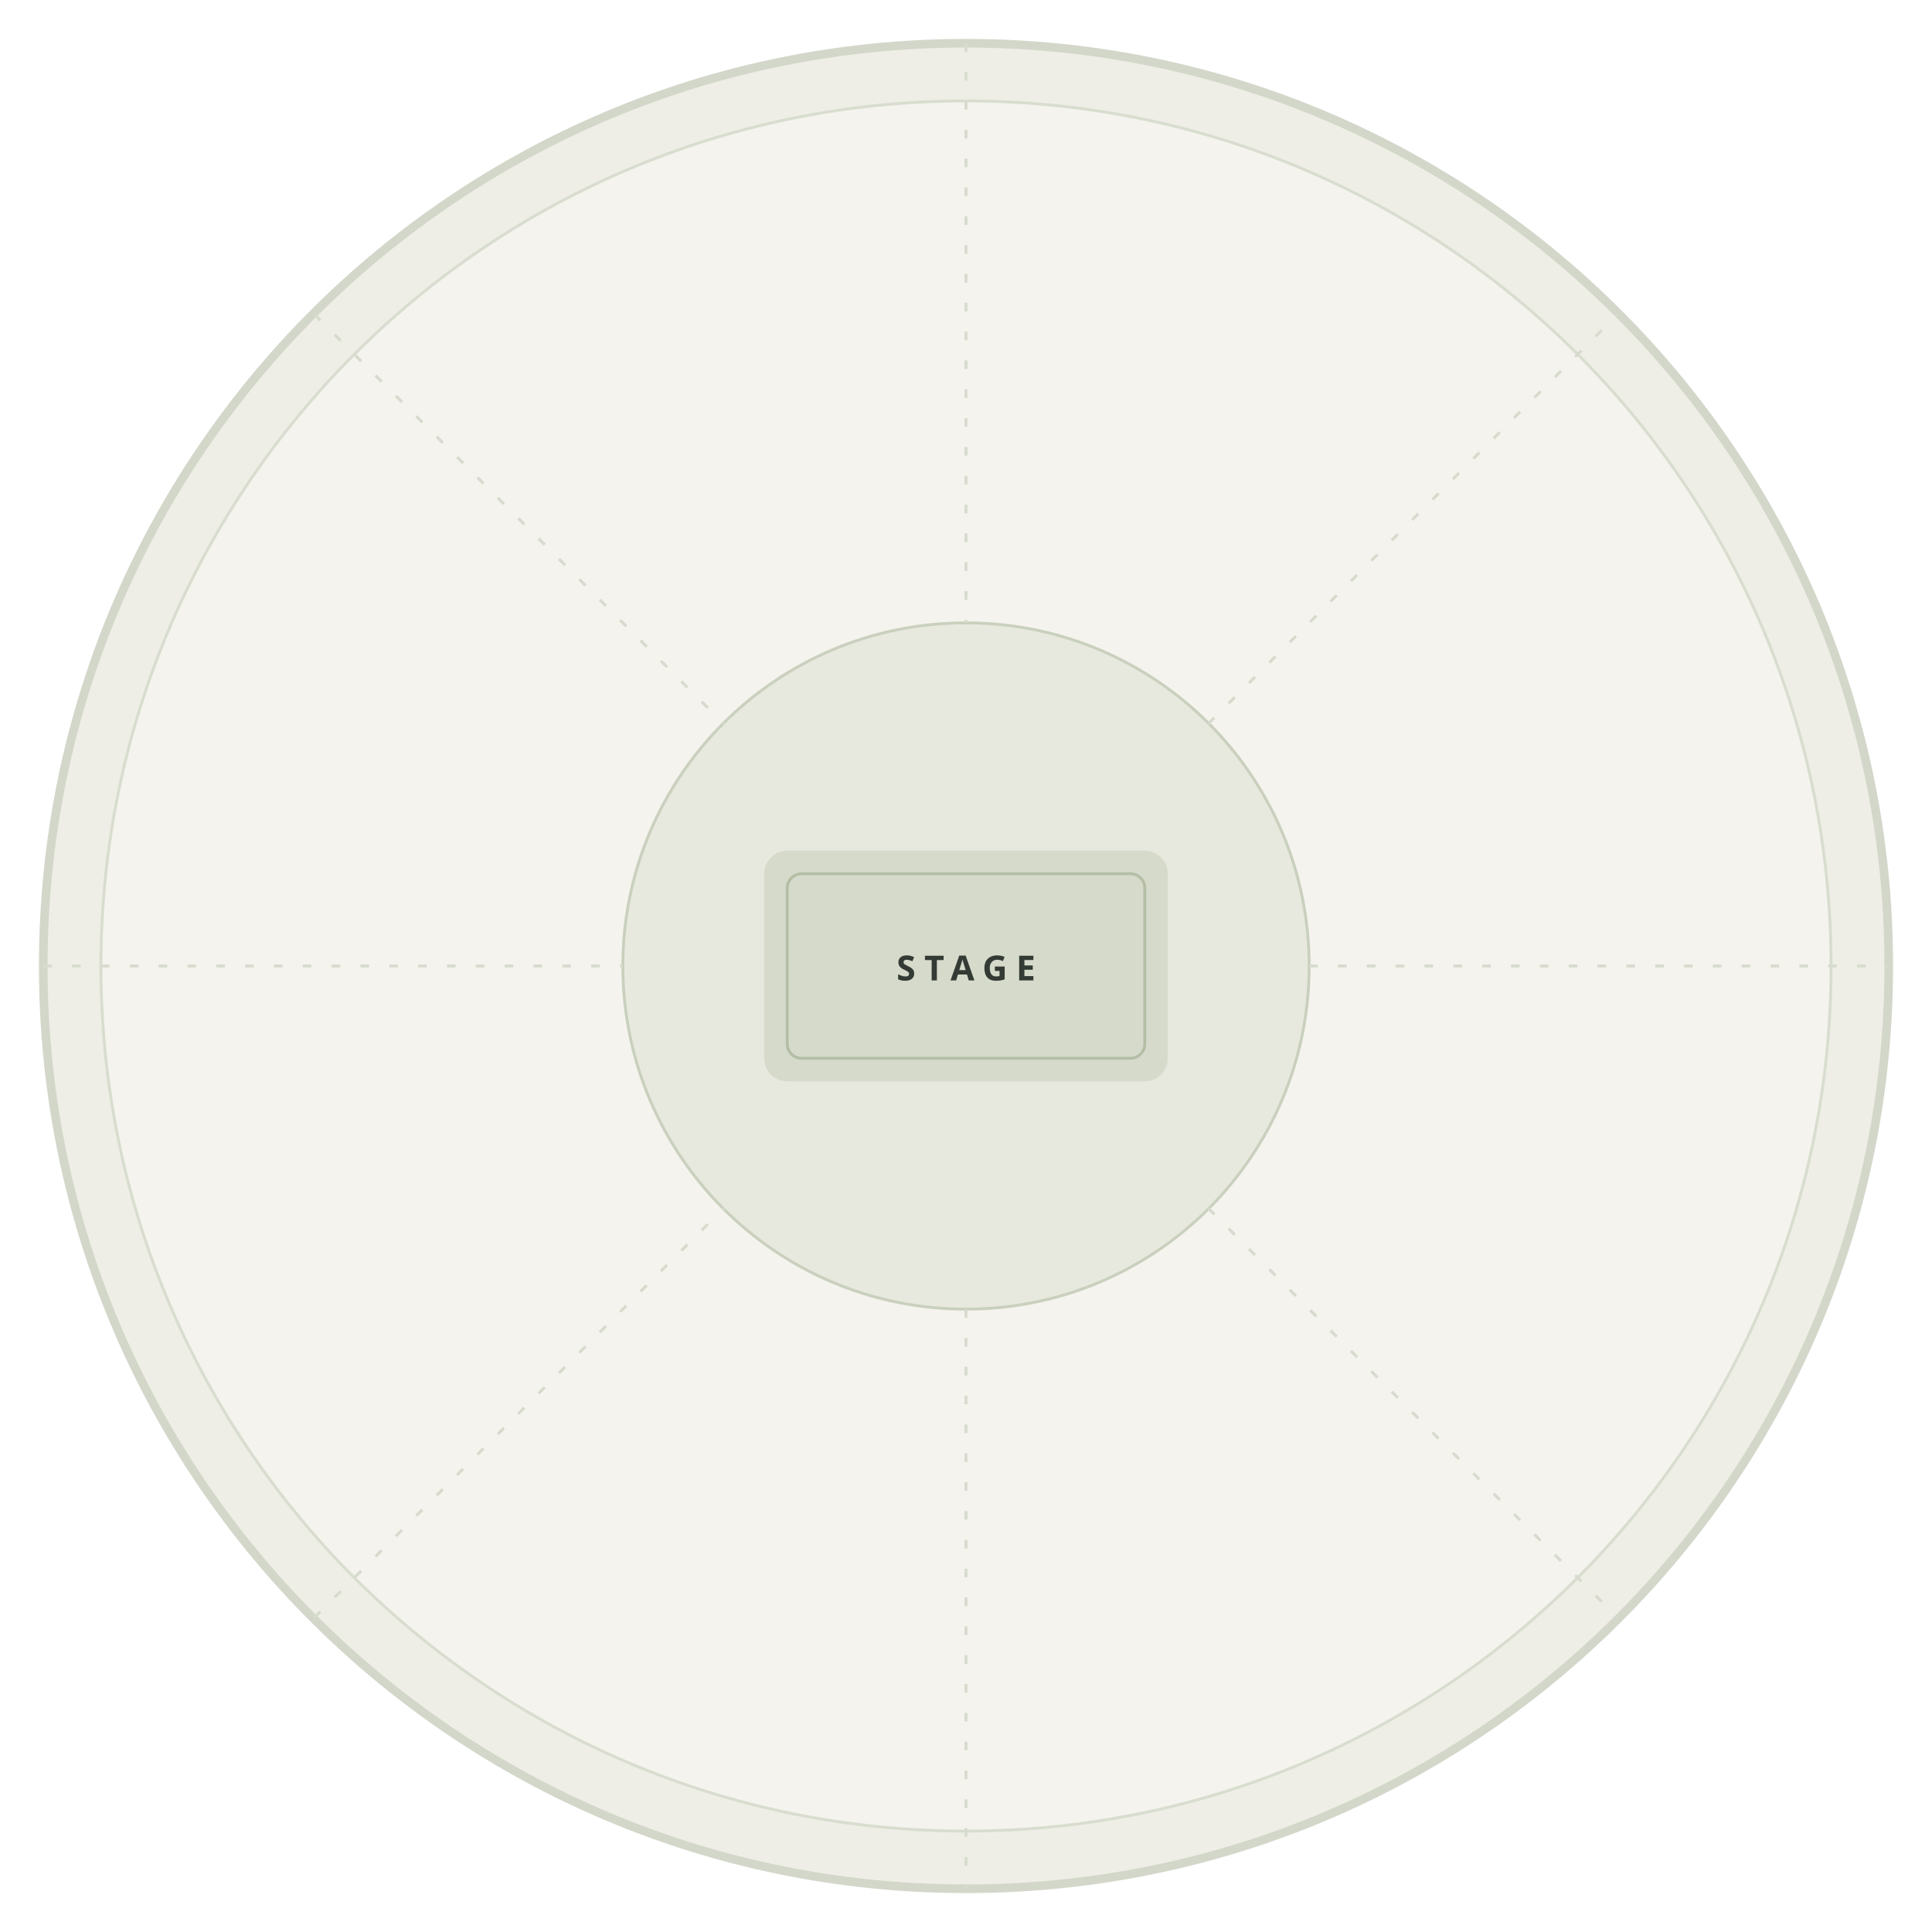
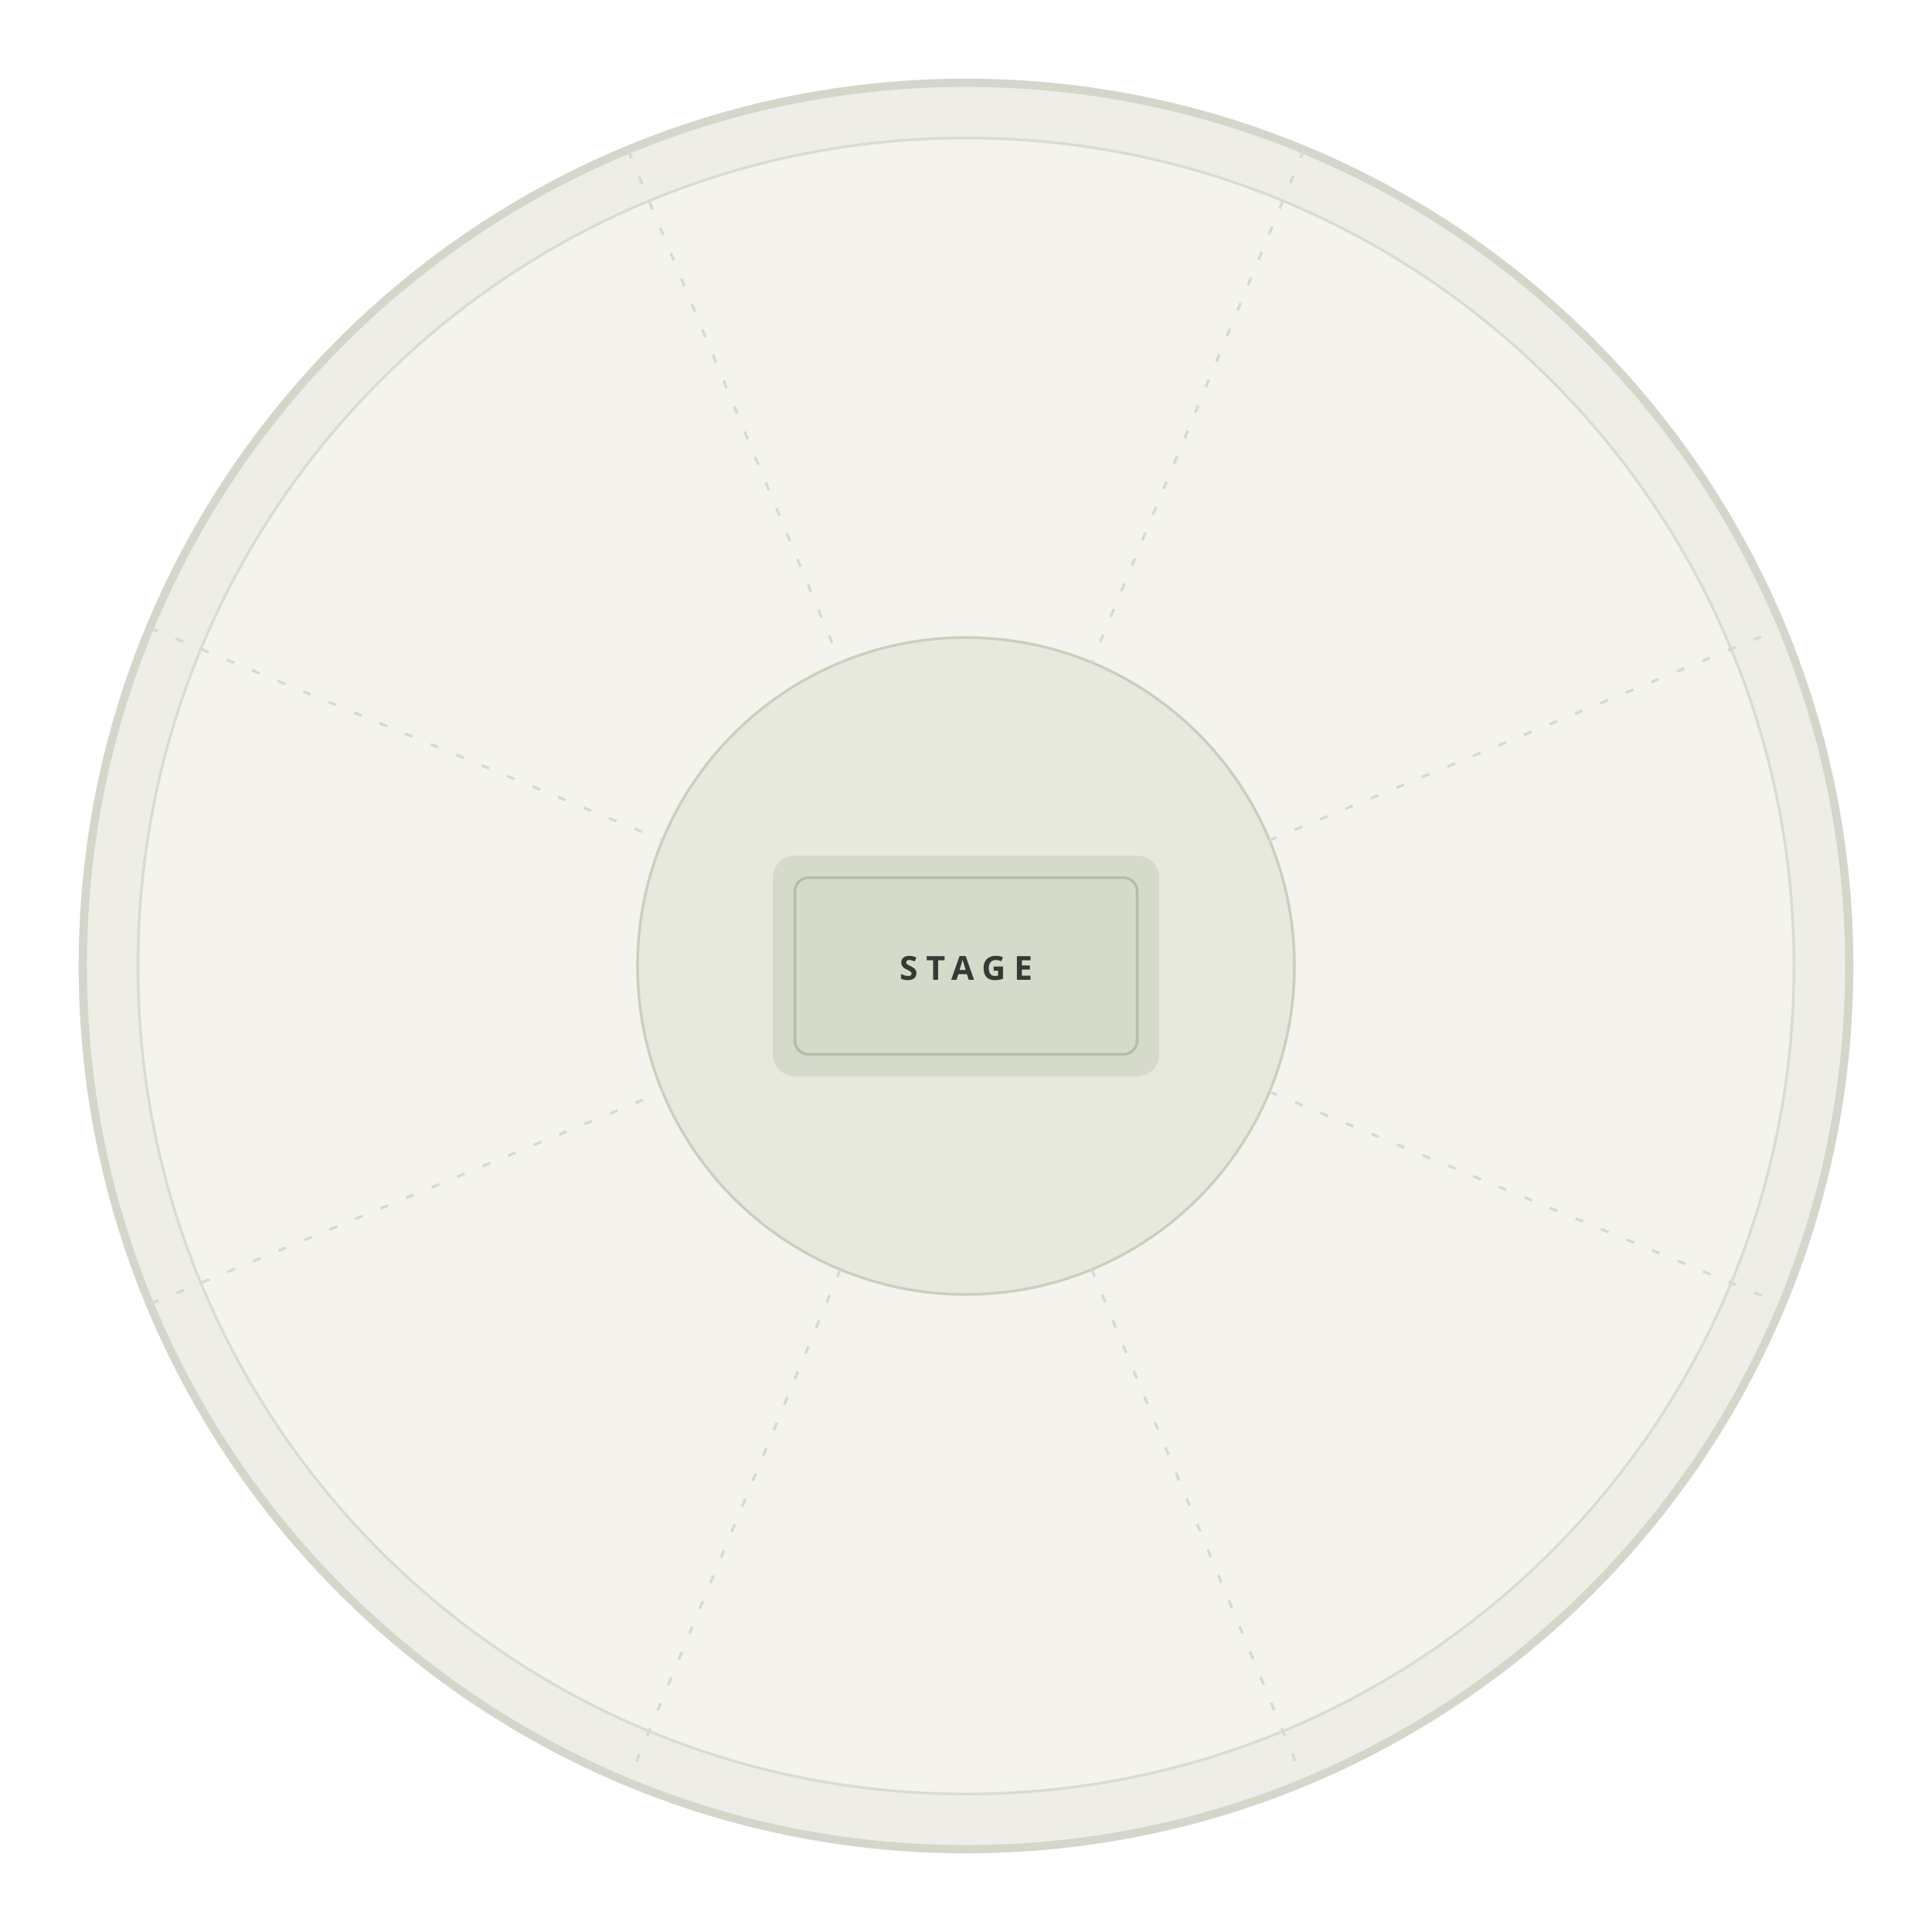
- <svg xmlns="http://www.w3.org/2000/svg" viewBox="15 15 670 670">
+ <svg xmlns="http://www.w3.org/2000/svg" viewBox="0 0 700 700">
  <circle cx="350" cy="350" r="320" fill="#efeee6" stroke="#d3d7ca" stroke-width="3" />
  <circle cx="350" cy="350" r="300" fill="#f5f3ed" stroke="#d8ddcf" stroke-width="1" />
  <circle cx="350" cy="350" r="119" fill="#e8e9de" stroke="#c9d0be" />
-   <path d="M350 30V231M350 469V670M30 350H231M469 350H670M124 124L266 266M434 434L576 576M124 576L266 434M434 266L576 124" stroke="#d6dbcd" stroke-dasharray="3 7" />
+   <path transform="rotate(22.5 350 350)" d="M350 30V231M350 469V670M30 350H231M469 350H670M124 124L266 266M434 434L576 576M124 576L266 434M434 266L576 124" stroke="#d6dbcd" stroke-dasharray="3 7" />
  <rect x="280" y="310" width="140" height="80" rx="8" fill="#d6dacb" />
  <rect x="288" y="318" width="124" height="64" rx="5" fill="none" stroke="#b4bea5" />
  <text x="350" y="355" text-anchor="middle" font-family="sans-serif" font-size="12" font-weight="600" letter-spacing="3" fill="#333b34">STAGE</text>
</svg>
